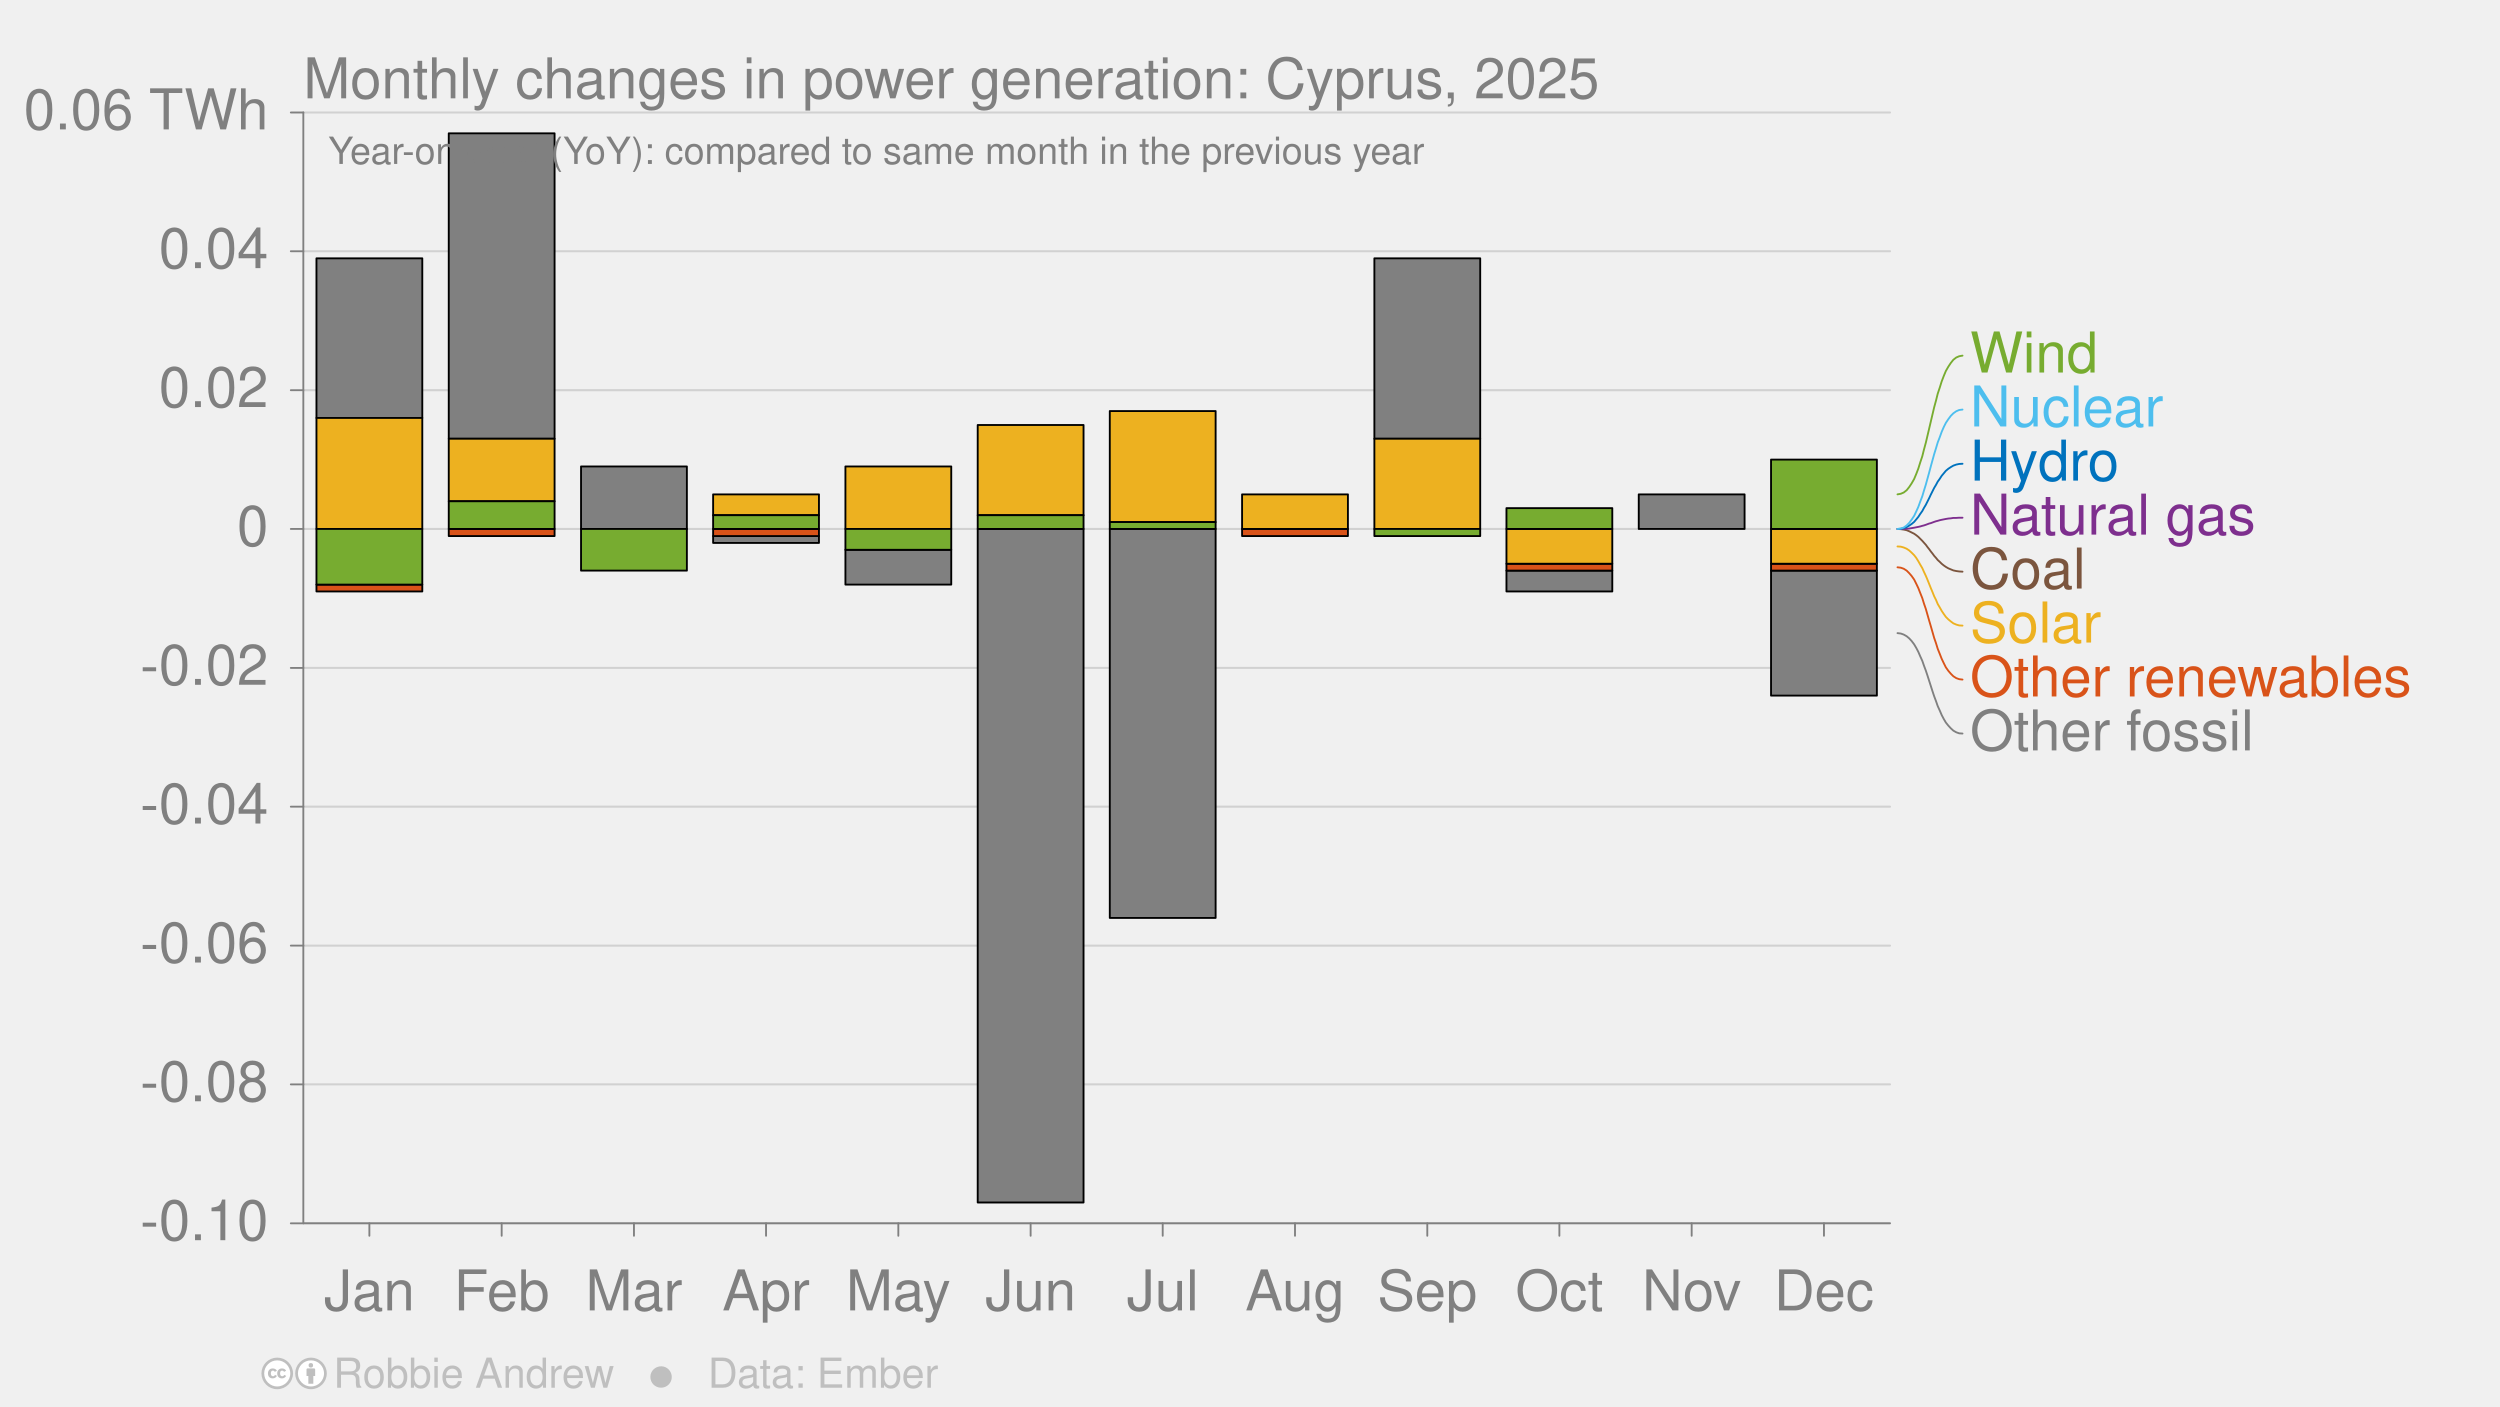
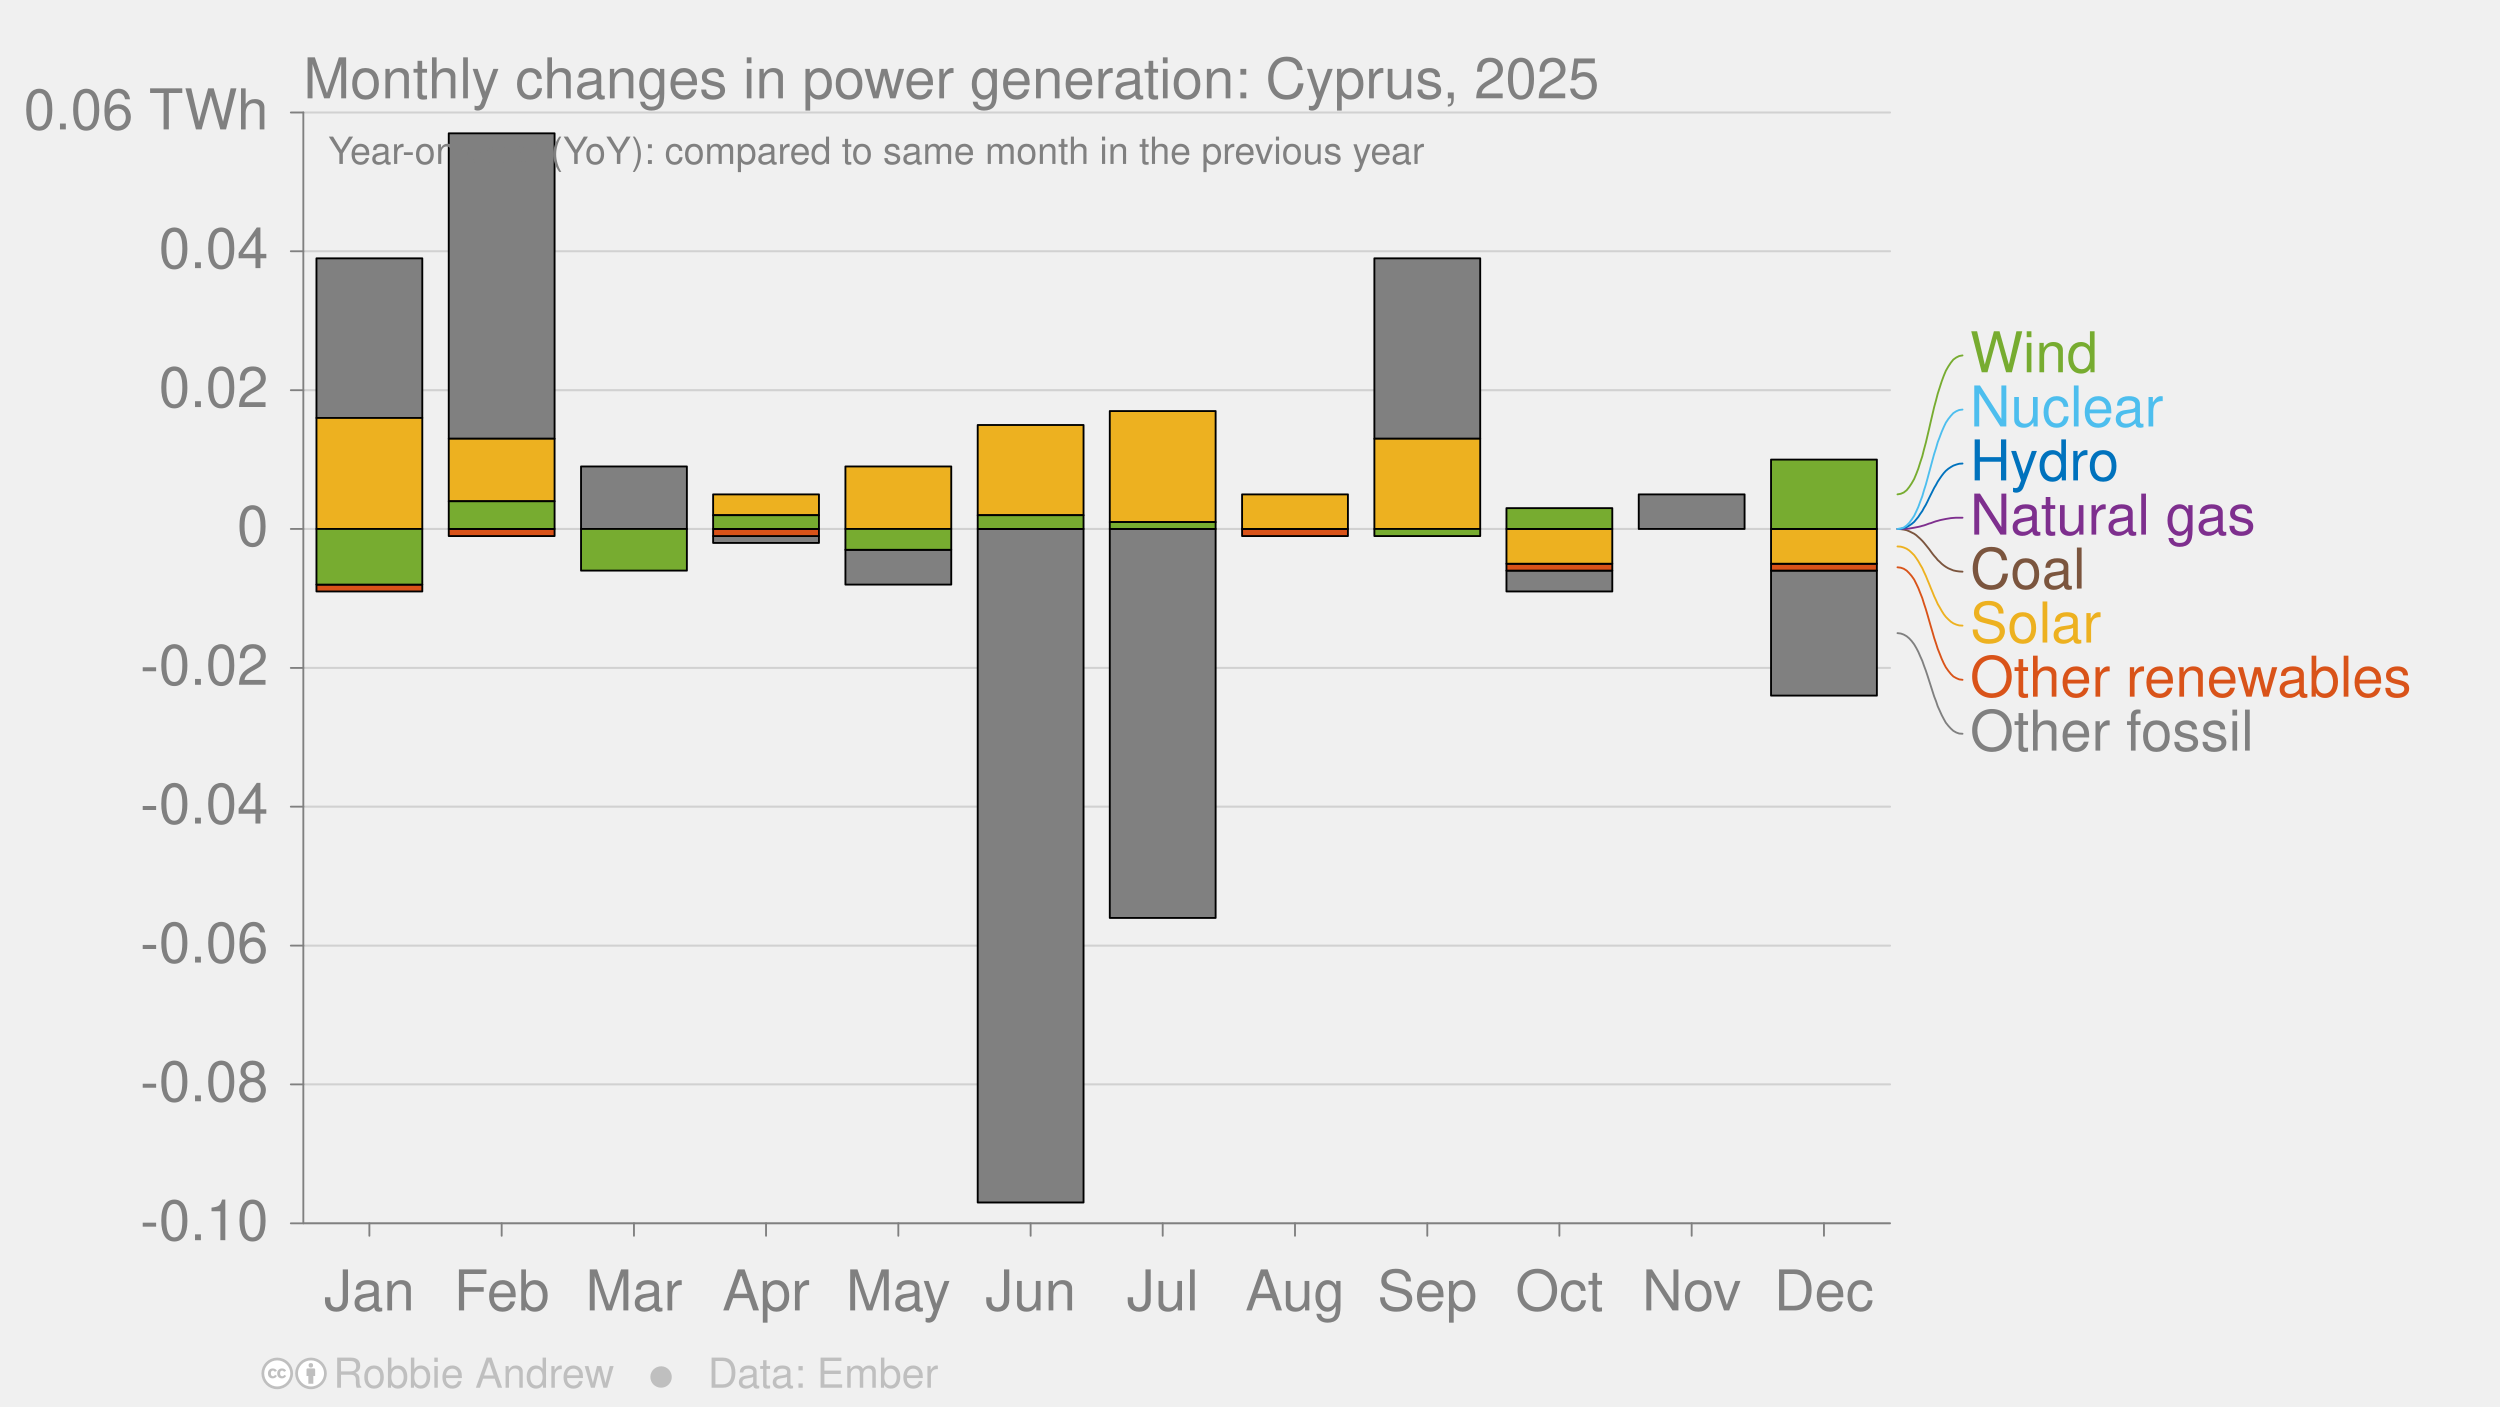
<svg xmlns="http://www.w3.org/2000/svg" xmlns:xlink="http://www.w3.org/1999/xlink" version="1.1" width="100%" height="100%" viewBox="0 0 1200.000 674.916">
  <style type="text/css">
  #main {font-family:Helvetica,Arial,sans-serif; font-size:27.00px;
         fill-opacity:1; fill:#000000; stroke:none; stroke-linejoin:round; stroke-linecap:round; stroke-width:1.00;}
  .marker {stroke-opacity:0;fill-opacity:0;}
  .marker:hover {stroke-opacity:0.5; fill-opacity:1;}
  .ticklabel {font-size:27.00px;fill:#808080;stroke:none;font-family:Helvetica}
  .ytl {text-anchor:end;}
  .dp1 {pointer-events:none;font-size:70%;text-anchor:middle;fill:#000000;}
  .dp2 {pointer-events:none;font-size:70%;text-anchor:middle;fill:#FFFFFF;}
  .numtip {pointer-events:none;}
  .cc {opacity:0.25;}
.dl_fe {background-color:#FDFFDF;display:flex;margin:auto;align-items:center}
.dl_fe_p {font-size:20px;text-align:center;margin:3px}
.dl_el {display:none;pointer-events:none;}
.cc:hover + .dl_el {display:block;}
text:hover + .dl_el {display:block;}
</style>
  <defs>
    <clipPath id="axis_clip">
      <rect x="145.8" y="54.2" width="761.2" height="532.8" />
    </clipPath>
    <path id="line_x" d="M 145.600,0 h 761.600" stroke="#262626" stroke-opacity="0.15" stroke-width="1.00" />
    <path id="tick_y" d="M 145.600,0 h -6.000" stroke="#808080" stroke-width="0.90" />
    <path id="tick_x" d="M 0,587.177 v 6.000" stroke="#808080" stroke-width="0.90" />
  </defs>
  <g id="main">
    <use xlink:href="#line_x" transform="translate(0,587.2)" />
    <use xlink:href="#line_x" transform="translate(0,520.5)" />
    <use xlink:href="#line_x" transform="translate(0,453.9)" />
    <use xlink:href="#line_x" transform="translate(0,387.2)" />
    <use xlink:href="#line_x" transform="translate(0,320.6)" />
    <use xlink:href="#line_x" transform="translate(0,253.9)" />
    <use xlink:href="#line_x" transform="translate(0,187.3)" />
    <use xlink:href="#line_x" transform="translate(0,120.6)" />
    <use xlink:href="#line_x" transform="translate(0,54.0)" />
    <use xlink:href="#tick_y" transform="translate(0,587.2)" />
    <use xlink:href="#tick_y" transform="translate(0,520.5)" />
    <use xlink:href="#tick_y" transform="translate(0,453.9)" />
    <use xlink:href="#tick_y" transform="translate(0,387.2)" />
    <use xlink:href="#tick_y" transform="translate(0,320.6)" />
    <use xlink:href="#tick_y" transform="translate(0,253.9)" />
    <use xlink:href="#tick_y" transform="translate(0,187.3)" />
    <use xlink:href="#tick_y" transform="translate(0,120.6)" />
    <use xlink:href="#tick_y" transform="translate(0,54.0)" />
    <use xlink:href="#tick_x" transform="translate(177.3,0)" />
    <use xlink:href="#tick_x" transform="translate(240.8,0)" />
    <use xlink:href="#tick_x" transform="translate(304.3,0)" />
    <use xlink:href="#tick_x" transform="translate(367.7,0)" />
    <use xlink:href="#tick_x" transform="translate(431.2,0)" />
    <use xlink:href="#tick_x" transform="translate(494.7,0)" />
    <use xlink:href="#tick_x" transform="translate(558.1,0)" />
    <use xlink:href="#tick_x" transform="translate(621.6,0)" />
    <use xlink:href="#tick_x" transform="translate(685.1,0)" />
    <use xlink:href="#tick_x" transform="translate(748.5,0)" />
    <use xlink:href="#tick_x" transform="translate(812.0,0)" />
    <use xlink:href="#tick_x" transform="translate(875.5,0)" />
    <polyline points="145.6,53.993 145.6,587.177 907.2,587.177" stroke="#808080" stroke-width="0.90" fill="none" />
    <text class="ticklabel xtl" transform="translate(177.3,629.0)" text-anchor="middle">Jan</text>
    <text class="ticklabel xtl" transform="translate(240.8,629.0)" text-anchor="middle">Feb</text>
    <text class="ticklabel xtl" transform="translate(304.3,629.0)" text-anchor="middle">Mar</text>
    <text class="ticklabel xtl" transform="translate(367.7,629.0)" text-anchor="middle">Apr</text>
    <text class="ticklabel xtl" transform="translate(431.2,629.0)" text-anchor="middle">May</text>
    <text class="ticklabel xtl" transform="translate(494.7,629.0)" text-anchor="middle">Jun</text>
    <text class="ticklabel xtl" transform="translate(558.1,629.0)" text-anchor="middle">Jul</text>
    <text class="ticklabel xtl" transform="translate(621.6,629.0)" text-anchor="middle">Aug</text>
    <text class="ticklabel xtl" transform="translate(685.1,629.0)" text-anchor="middle">Sep</text>
    <text class="ticklabel xtl" transform="translate(748.5,629.0)" text-anchor="middle">Oct</text>
    <text class="ticklabel xtl" transform="translate(812.0,629.0)" text-anchor="middle">Nov</text>
    <text class="ticklabel xtl" transform="translate(875.5,629.0)" text-anchor="middle">Dec</text>
    <text class="ticklabel ytl" transform="translate(128.8,595.3)">-0.10</text>
    <text class="ticklabel ytl" transform="translate(128.8,528.6)">-0.08</text>
    <text class="ticklabel ytl" transform="translate(128.8,462.0)">-0.06</text>
    <text class="ticklabel ytl" transform="translate(128.8,395.3)">-0.04</text>
    <text class="ticklabel ytl" transform="translate(128.8,328.7)">-0.02</text>
    <text class="ticklabel ytl" transform="translate(128.8,262.0)">0</text>
    <text class="ticklabel ytl" transform="translate(128.8,195.4)">0.02</text>
    <text class="ticklabel ytl" transform="translate(128.8,128.7)">0.04</text>
    <text class="ticklabel ytl" transform="translate(128.8,62.1)">0.06 TWh</text>
    <g stroke="#000" stroke-width="0.90" fill="#808080" clip-path="url(#axis_clip)">
      <polygon class="pl" points="151.9,124.0 151.9,200.6 202.7,200.6 202.7,124.0 151.9,124.0" />
      <polygon class="pl" points="215.4,64.0 215.4,210.6 266.2,210.6 266.2,64.0 215.4,64.0" />
      <polygon class="pl" points="278.9,223.9 278.9,253.9 329.7,253.9 329.7,223.9 278.9,223.9" />
      <polygon class="pl" points="342.3,260.6 342.3,257.3 393.1,257.3 393.1,260.6 342.3,260.6" />
      <polygon class="pl" points="405.8,280.6 405.8,263.9 456.6,263.9 456.6,280.6 405.8,280.6" />
      <polygon class="pl" points="469.3,577.2 469.3,253.9 520.1,253.9 520.1,577.2 469.3,577.2" />
      <polygon class="pl" points="532.7,440.6 532.7,253.9 583.5,253.9 583.5,440.6 532.7,440.6" />
      <polygon class="pl" points="659.7,124.0 659.7,210.6 710.5,210.6 710.5,124.0 659.7,124.0" />
      <polygon class="pl" points="723.1,283.9 723.1,273.9 773.9,273.9 773.9,283.9 723.1,283.9" />
      <polygon class="pl" points="786.6,237.3 786.6,253.9 837.4,253.9 837.4,237.3 786.6,237.3" />
      <polygon class="pl" points="850.1,333.9 850.1,273.9 900.9,273.9 900.9,333.9 850.1,333.9" />
    </g>
    <g stroke="#000" stroke-width="0.90" fill="#4DBEEE" clip-path="url(#axis_clip)">
</g>
    <g stroke="#000" stroke-width="0.90" fill="#D95319" clip-path="url(#axis_clip)">
      <polygon class="pl" points="151.9,283.9 151.9,280.6 202.7,280.6 202.7,283.9 151.9,283.9" />
      <polygon class="pl" points="215.4,257.3 215.4,253.9 266.2,253.9 266.2,257.3 215.4,257.3" />
      <polygon class="pl" points="342.3,257.3 342.3,253.9 393.1,253.9 393.1,257.3 342.3,257.3" />
      <polygon class="pl" points="596.2,257.3 596.2,253.9 647.0,253.9 647.0,257.3 596.2,257.3" />
      <polygon class="pl" points="723.1,273.9 723.1,270.6 773.9,270.6 773.9,273.9 723.1,273.9" />
      <polygon class="pl" points="850.1,273.9 850.1,270.6 900.9,270.6 900.9,273.9 850.1,273.9" />
    </g>
    <g stroke="#000" stroke-width="0.90" fill="#EDB120" clip-path="url(#axis_clip)">
      <polygon class="pl" points="151.9,200.6 151.9,253.9 202.7,253.9 202.7,200.6 151.9,200.6" />
      <polygon class="pl" points="215.4,210.6 215.4,240.6 266.2,240.6 266.2,210.6 215.4,210.6" />
      <polygon class="pl" points="342.3,237.3 342.3,247.3 393.1,247.3 393.1,237.3 342.3,237.3" />
      <polygon class="pl" points="405.8,223.9 405.8,253.9 456.6,253.9 456.6,223.9 405.8,223.9" />
      <polygon class="pl" points="469.3,204.0 469.3,247.3 520.1,247.3 520.1,204.0 469.3,204.0" />
      <polygon class="pl" points="532.7,197.3 532.7,250.6 583.5,250.6 583.5,197.3 532.7,197.3" />
      <polygon class="pl" points="596.2,237.3 596.2,253.9 647.0,253.9 647.0,237.3 596.2,237.3" />
      <polygon class="pl" points="659.7,210.6 659.7,253.9 710.5,253.9 710.5,210.6 659.7,210.6" />
      <polygon class="pl" points="723.1,270.6 723.1,253.9 773.9,253.9 773.9,270.6 723.1,270.6" />
      <polygon class="pl" points="850.1,270.6 850.1,253.9 900.9,253.9 900.9,270.6 850.1,270.6" />
    </g>
    <g stroke="#000" stroke-width="0.90" fill="#77AC30" clip-path="url(#axis_clip)">
      <polygon class="pl" points="151.9,280.6 151.9,253.9 202.7,253.9 202.7,280.6 151.9,280.6" />
      <polygon class="pl" points="215.4,240.6 215.4,253.9 266.2,253.9 266.2,240.6 215.4,240.6" />
      <polygon class="pl" points="278.9,273.9 278.9,253.9 329.7,253.9 329.7,273.9 278.9,273.9" />
      <polygon class="pl" points="342.3,247.3 342.3,253.9 393.1,253.9 393.1,247.3 342.3,247.3" />
      <polygon class="pl" points="405.8,263.9 405.8,253.9 456.6,253.9 456.6,263.9 405.8,263.9" />
      <polygon class="pl" points="469.3,247.3 469.3,253.9 520.1,253.9 520.1,247.3 469.3,247.3" />
      <polygon class="pl" points="532.7,250.6 532.7,253.9 583.5,253.9 583.5,250.6 532.7,250.6" />
      <polygon class="pl" points="659.7,257.3 659.7,253.9 710.5,253.9 710.5,257.3 659.7,257.3" />
      <polygon class="pl" points="723.1,243.9 723.1,253.9 773.9,253.9 773.9,243.9 723.1,243.9" />
      <polygon class="pl" points="850.1,220.6 850.1,253.9 900.9,253.9 900.9,220.6 850.1,220.6" />
    </g>
    <g stroke="#000" stroke-width="0.90" fill="#0072BD" clip-path="url(#axis_clip)">
</g>
    <g stroke="#000" stroke-width="0.90" fill="#7E2F8E" clip-path="url(#axis_clip)">
</g>
    <g stroke="#000" stroke-width="0.90" fill="#7B553E" clip-path="url(#axis_clip)">
</g>
    <text transform="translate(945.6,274.4)" dy="8.1" font-size="27.00" fill="#7B553E" stroke="none">Coal</text>
    <text transform="translate(945.6,248.5)" dy="8.1" font-size="27.00" fill="#7E2F8E" stroke="none">Natural gas</text>
-     <text transform="translate(945.6,222.6)" dy="8.1" font-size="27.00" fill="#0072BD" stroke="none">Hydro</text>
-     <text transform="translate(945.6,170.7)" dy="8.1" font-size="27.00" fill="#77AC30" stroke="none">Wind</text>
+     <text transform="translate(945.6,222.5)" dy="8.1" font-size="27.00" fill="#0072BD" stroke="none">Hydro</text>
+     <text transform="translate(945.6,170.6)" dy="8.1" font-size="27.00" fill="#77AC30" stroke="none">Wind</text>
    <text transform="translate(945.6,300.3)" dy="8.1" font-size="27.00" fill="#EDB120" stroke="none">Solar</text>
-     <text transform="translate(945.6,326.2)" dy="8.1" font-size="27.00" fill="#D95319" stroke="none">Other renewables</text>
+     <text transform="translate(945.6,326.3)" dy="8.1" font-size="27.00" fill="#D95319" stroke="none">Other renewables</text>
    <text transform="translate(945.6,196.6)" dy="8.1" font-size="27.00" fill="#4DBEEE" stroke="none">Nuclear</text>
-     <text transform="translate(945.6,352.1)" dy="8.1" font-size="27.00" fill="#808080" stroke="none">Other fossil</text>
-     <polyline class="pl" points="910.8,253.9 912.4,254.0 913.8,254.2 915.2,254.5 916.4,255.0 917.6,255.6 918.8,256.2 919.8,256.9 920.8,257.7 921.7,258.6 922.7,259.6 923.5,260.5 924.4,261.5 925.2,262.6 926.0,263.6 926.8,264.7 927.6,265.7 928.4,266.8 929.3,267.8 930.1,268.8 931.1,269.7 932.0,270.6 933.0,271.4 934.0,272.1 935.2,272.8 936.4,273.3 937.6,273.8 939.0,274.1 940.4,274.3 942.0,274.4" stroke="#7B553E" stroke-width="0.90" stroke-opacity="1.00" fill="none" />
-     <polyline class="pl" points="910.8,253.9 912.4,253.9 913.8,253.9 915.2,253.8 916.4,253.7 917.6,253.5 918.8,253.3 919.8,253.1 920.8,252.9 921.7,252.7 922.7,252.4 923.5,252.2 924.4,251.9 925.2,251.6 926.0,251.3 926.8,251.1 927.6,250.8 928.4,250.5 929.3,250.2 930.1,250.0 931.1,249.7 932.0,249.5 933.0,249.3 934.0,249.1 935.2,248.9 936.4,248.8 937.6,248.6 939.0,248.6 940.4,248.5 942.0,248.5" stroke="#7E2F8E" stroke-width="0.90" stroke-opacity="1.00" fill="none" />
-     <polyline class="pl" points="910.8,253.9 912.4,253.8 913.8,253.5 915.2,253.0 916.4,252.3 917.6,251.5 918.8,250.5 919.8,249.3 920.8,248.1 921.7,246.7 922.7,245.3 923.5,243.8 924.4,242.3 925.2,240.7 926.0,239.1 926.8,237.4 927.6,235.8 928.4,234.2 929.3,232.7 930.1,231.2 931.1,229.8 932.0,228.4 933.0,227.2 934.0,226.0 935.2,225.0 936.4,224.2 937.6,223.5 939.0,223.0 940.4,222.7 942.0,222.6" stroke="#0072BD" stroke-width="0.90" stroke-opacity="1.00" fill="none" />
-     <polyline class="pl" points="910.8,237.3 912.4,237.0 913.8,236.4 915.2,235.3 916.4,233.8 917.6,232.0 918.8,229.9 919.8,227.5 920.8,224.9 921.7,222.0 922.7,219.0 923.5,215.8 924.4,212.5 925.2,209.1 926.0,205.7 926.8,202.3 927.6,198.9 928.4,195.5 929.3,192.2 930.1,189.0 931.1,186.0 932.0,183.1 933.0,180.5 934.0,178.1 935.2,176.0 936.4,174.2 937.6,172.7 939.0,171.6 940.4,171.0 942.0,170.7" stroke="#77AC30" stroke-width="0.90" stroke-opacity="1.00" fill="none" />
-     <polyline class="pl" points="910.8,262.3 912.4,262.4 913.8,262.8 915.2,263.4 916.4,264.2 917.6,265.3 918.8,266.5 919.8,267.8 920.8,269.4 921.7,271.0 922.7,272.7 923.5,274.5 924.4,276.4 925.2,278.3 926.0,280.3 926.8,282.3 927.6,284.2 928.4,286.2 929.3,288.0 930.1,289.9 931.1,291.6 932.0,293.2 933.0,294.7 934.0,296.1 935.2,297.3 936.4,298.3 937.6,299.2 939.0,299.8 940.4,300.2 942.0,300.3" stroke="#EDB120" stroke-width="0.90" stroke-opacity="1.00" fill="none" />
-     <polyline class="pl" points="910.8,272.3 912.4,272.5 913.8,273.0 915.2,273.9 916.4,275.1 917.6,276.5 918.8,278.2 919.8,280.2 920.8,282.3 921.7,284.6 922.7,287.1 923.5,289.7 924.4,292.3 925.2,295.1 926.0,297.9 926.8,300.6 927.6,303.4 928.4,306.2 929.3,308.8 930.1,311.4 931.1,313.9 932.0,316.2 933.0,318.3 934.0,320.3 935.2,322.0 936.4,323.4 937.6,324.6 939.0,325.5 940.4,326.0 942.0,326.2" stroke="#D95319" stroke-width="0.90" stroke-opacity="1.00" fill="none" />
-     <polyline class="pl" points="910.8,253.9 912.4,253.7 913.8,253.2 915.2,252.2 916.4,251.0 917.6,249.4 918.8,247.6 919.8,245.5 920.8,243.3 921.7,240.8 922.7,238.2 923.5,235.5 924.4,232.6 925.2,229.7 926.0,226.8 926.8,223.8 927.6,220.9 928.4,218.0 929.3,215.1 930.1,212.4 931.1,209.8 932.0,207.3 933.0,205.0 934.0,203.0 935.2,201.2 936.4,199.6 937.6,198.4 939.0,197.4 940.4,196.8 942.0,196.6" stroke="#4DBEEE" stroke-width="0.90" stroke-opacity="1.00" fill="none" />
-     <polyline class="pl" points="910.8,303.9 912.4,304.1 913.8,304.6 915.2,305.4 916.4,306.4 917.6,307.7 918.8,309.3 919.8,311.0 920.8,312.9 921.7,315.0 922.7,317.2 923.5,319.5 924.4,321.9 925.2,324.3 926.0,326.8 926.8,329.3 927.6,331.8 928.4,334.2 929.3,336.6 930.1,338.9 931.1,341.1 932.0,343.2 933.0,345.1 934.0,346.8 935.2,348.3 936.4,349.6 937.6,350.7 939.0,351.5 940.4,352.0 942.0,352.1" stroke="#808080" stroke-width="0.90" stroke-opacity="1.00" fill="none" />
+     <text transform="translate(945.6,352.2)" dy="8.1" font-size="27.00" fill="#808080" stroke="none">Other fossil</text>
+     <polyline class="pl" points="910.8,253.9 912.4,254.0 913.8,254.2 915.2,254.5 916.4,255.0 917.6,255.6 918.8,256.2 919.8,256.9 920.8,257.8 921.7,258.6 922.7,259.6 923.5,260.5 924.4,261.6 925.2,262.6 926.0,263.6 926.8,264.7 927.6,265.8 928.4,266.8 929.3,267.8 930.1,268.8 931.1,269.7 932.0,270.6 933.0,271.4 934.0,272.1 935.2,272.8 936.4,273.3 937.6,273.8 939.0,274.1 940.4,274.3 942.0,274.4" stroke="#7B553E" stroke-width="0.90" stroke-opacity="1.00" fill="none" />
+     <polyline class="pl" points="910.8,253.9 912.4,253.9 913.8,253.9 915.2,253.8 916.4,253.7 917.6,253.5 918.8,253.3 919.8,253.1 920.8,252.9 921.7,252.7 922.7,252.4 923.5,252.2 924.4,251.9 925.2,251.6 926.0,251.3 926.8,251.1 927.6,250.8 928.4,250.5 929.3,250.2 930.1,250.0 931.1,249.7 932.0,249.5 933.0,249.3 934.0,249.1 935.2,248.9 936.4,248.7 937.6,248.6 939.0,248.5 940.4,248.5 942.0,248.5" stroke="#7E2F8E" stroke-width="0.90" stroke-opacity="1.00" fill="none" />
+     <polyline class="pl" points="910.8,253.9 912.4,253.8 913.8,253.5 915.2,253.0 916.4,252.3 917.6,251.5 918.8,250.5 919.8,249.3 920.8,248.1 921.7,246.7 922.7,245.3 923.5,243.8 924.4,242.3 925.2,240.7 926.0,239.0 926.8,237.4 927.6,235.8 928.4,234.2 929.3,232.7 930.1,231.2 931.1,229.7 932.0,228.4 933.0,227.1 934.0,226.0 935.2,225.0 936.4,224.2 937.6,223.5 939.0,223.0 940.4,222.6 942.0,222.5" stroke="#0072BD" stroke-width="0.90" stroke-opacity="1.00" fill="none" />
+     <polyline class="pl" points="910.8,237.3 912.4,237.0 913.8,236.4 915.2,235.3 916.4,233.8 917.6,232.0 918.8,229.9 919.8,227.5 920.8,224.9 921.7,222.0 922.7,219.0 923.5,215.8 924.4,212.5 925.2,209.1 926.0,205.7 926.8,202.2 927.6,198.8 928.4,195.4 929.3,192.1 930.1,189.0 931.1,185.9 932.0,183.1 933.0,180.4 934.0,178.0 935.2,175.9 936.4,174.1 937.6,172.6 939.0,171.6 940.4,170.9 942.0,170.6" stroke="#77AC30" stroke-width="0.90" stroke-opacity="1.00" fill="none" />
+     <polyline class="pl" points="910.8,262.3 912.4,262.4 913.8,262.8 915.2,263.4 916.4,264.2 917.6,265.3 918.8,266.5 919.8,267.9 920.8,269.4 921.7,271.0 922.7,272.7 923.5,274.5 924.4,276.4 925.2,278.4 926.0,280.3 926.8,282.3 927.6,284.2 928.4,286.2 929.3,288.1 930.1,289.9 931.1,291.6 932.0,293.2 933.0,294.8 934.0,296.1 935.2,297.3 936.4,298.4 937.6,299.2 939.0,299.8 940.4,300.2 942.0,300.3" stroke="#EDB120" stroke-width="0.90" stroke-opacity="1.00" fill="none" />
+     <polyline class="pl" points="910.8,272.3 912.4,272.5 913.8,273.0 915.2,273.9 916.4,275.1 917.6,276.5 918.8,278.2 919.8,280.2 920.8,282.3 921.7,284.6 922.7,287.1 923.5,289.7 924.4,292.4 925.2,295.1 926.0,297.9 926.8,300.7 927.6,303.4 928.4,306.2 929.3,308.9 930.1,311.4 931.1,313.9 932.0,316.2 933.0,318.4 934.0,320.3 935.2,322.0 936.4,323.5 937.6,324.7 939.0,325.5 940.4,326.1 942.0,326.3" stroke="#D95319" stroke-width="0.90" stroke-opacity="1.00" fill="none" />
+     <polyline class="pl" points="910.8,253.9 912.4,253.7 913.8,253.2 915.2,252.2 916.4,251.0 917.6,249.4 918.8,247.6 919.8,245.5 920.8,243.3 921.7,240.8 922.7,238.2 923.5,235.4 924.4,232.6 925.2,229.7 926.0,226.7 926.8,223.8 927.6,220.8 928.4,217.9 929.3,215.1 930.1,212.3 931.1,209.7 932.0,207.3 933.0,205.0 934.0,202.9 935.2,201.1 936.4,199.6 937.6,198.3 939.0,197.4 940.4,196.8 942.0,196.6" stroke="#4DBEEE" stroke-width="0.90" stroke-opacity="1.00" fill="none" />
+     <polyline class="pl" points="910.8,303.9 912.4,304.1 913.8,304.6 915.2,305.4 916.4,306.4 917.6,307.7 918.8,309.3 919.8,311.0 920.8,312.9 921.7,315.0 922.7,317.2 923.5,319.5 924.4,321.9 925.2,324.3 926.0,326.8 926.8,329.3 927.6,331.8 928.4,334.3 929.3,336.6 930.1,339.0 931.1,341.2 932.0,343.2 933.0,345.1 934.0,346.9 935.2,348.4 936.4,349.7 937.6,350.8 939.0,351.6 940.4,352.1 942.0,352.2" stroke="#808080" stroke-width="0.90" stroke-opacity="1.00" fill="none" />
    <text transform="translate(145.6,47.2)" dy="0.0" font-size="27.00" fill="#808080" stroke="none">Monthly changes in power generation: Cyprus, 2025</text>
    <text transform="translate(157.6,60.7)" dy="18.0" font-size="18.00" fill="#808080" stroke="none">Year-on-year (YoY): compared to same month in the previous year</text>
    <text transform="translate(160.0,666.1)" font-size="19.80" font-family="Helvetica" fill="#BFBFBF" stroke="none" xml:space="preserve">Robbie Andrew   ●   Data: Ember</text>
    <g>
      <rect x="123.0" y="651.4" width="34" height="17" fill="#FFF" stroke="none" opacity="0.01" />
      <g transform="translate(124.0,652.4) scale(0.24)">
        <g>
          <circle fill="#FFF" cx="37.79" cy="28.5" r="28.84" />
          <circle fill="none" cx="37.79" cy="28.5" r="28.84" stroke="#BFBFBF" stroke-width="5.5" />
          <path fill="#BFBFBF" d="M37.16,23.19 l-4.29,2.23c-0.458-0.951-1.02-1.62-1.69-2c-0.667-0.38-1.29-0.571-1.86-0.571c-2.86,0-4.29,1.89-4.29,5.66 c0,1.71,0.36,3.08,1.09,4.11c0.724,1.03,1.79,1.54,3.2,1.54c1.87,0,3.18-0.915,3.94-2.74l3.94,2 c-0.838,1.56-2,2.79-3.49,3.69c-1.48,0.896-3.12,1.34-4.91,1.34c-2.86,0-5.16-0.875-6.92-2.63 c-1.75-1.75-2.63-4.19-2.63-7.31c0-3.05,0.886-5.47,2.66-7.26c1.77-1.79,4.01-2.69,6.72-2.69 C32.6,18.56,35.44,20.1,37.16,23.19z               M55.61,23.19l-4.23,2.23c-0.457-0.951-1.02-1.62-1.69-2 c-0.668-0.38-1.31-0.571-1.91-0.571c-2.86,0-4.29,1.89-4.29,5.66c0,1.71,0.363,3.08,1.09,4.11 c0.723,1.03,1.79,1.54,3.2,1.54c1.87,0,3.18-0.915,3.94-2.74l4,2c-0.875,1.56-2.06,2.79-3.54,3.69 c-1.49,0.9-3.11,1.34-4.86,1.34c-2.9,0-5.21-0.875-6.94-2.63c-1.74-1.75-2.6-4.19-2.6-7.31 c0-3.05,0.885-5.47,2.66-7.26c1.77-1.79,4.01-2.69,6.71-2.69C51.12,18.56,53.944,20.1,55.61,23.19z" />
        </g>
      </g>
      <g transform="translate(140.2,652.4) scale(0.24)">
        <g>
          <circle fill="#FFF" cx="37.79" cy="28.5" r="28.84" />
          <circle fill="none" cx="37.79" cy="28.5" r="28.84" stroke="#BFBFBF" stroke-width="5.5" />
          <path fill="#BFBFBF" d="M46.129,20.557v13.085h-3.656v15.542h-9.944V33.643h-3.656V20.557 c0-0.572,0.2-1.057,0.599-1.457c0.401-0.399,0.887-0.6,1.457-0.6h13.144c0.533,0,1.01,0.2,1.428,0.6 C45.918,19.5,46.129,19.986,46.129,20.557z               M33.042,12.329c0-3.008,1.485-4.514,4.458-4.514s4.457,1.504,4.457,4.514 c0,2.971-1.486,4.457-4.457,4.457S33.042,15.3,33.042,12.329z" />
        </g>
      </g>
    </g>
  </g>
</svg>
